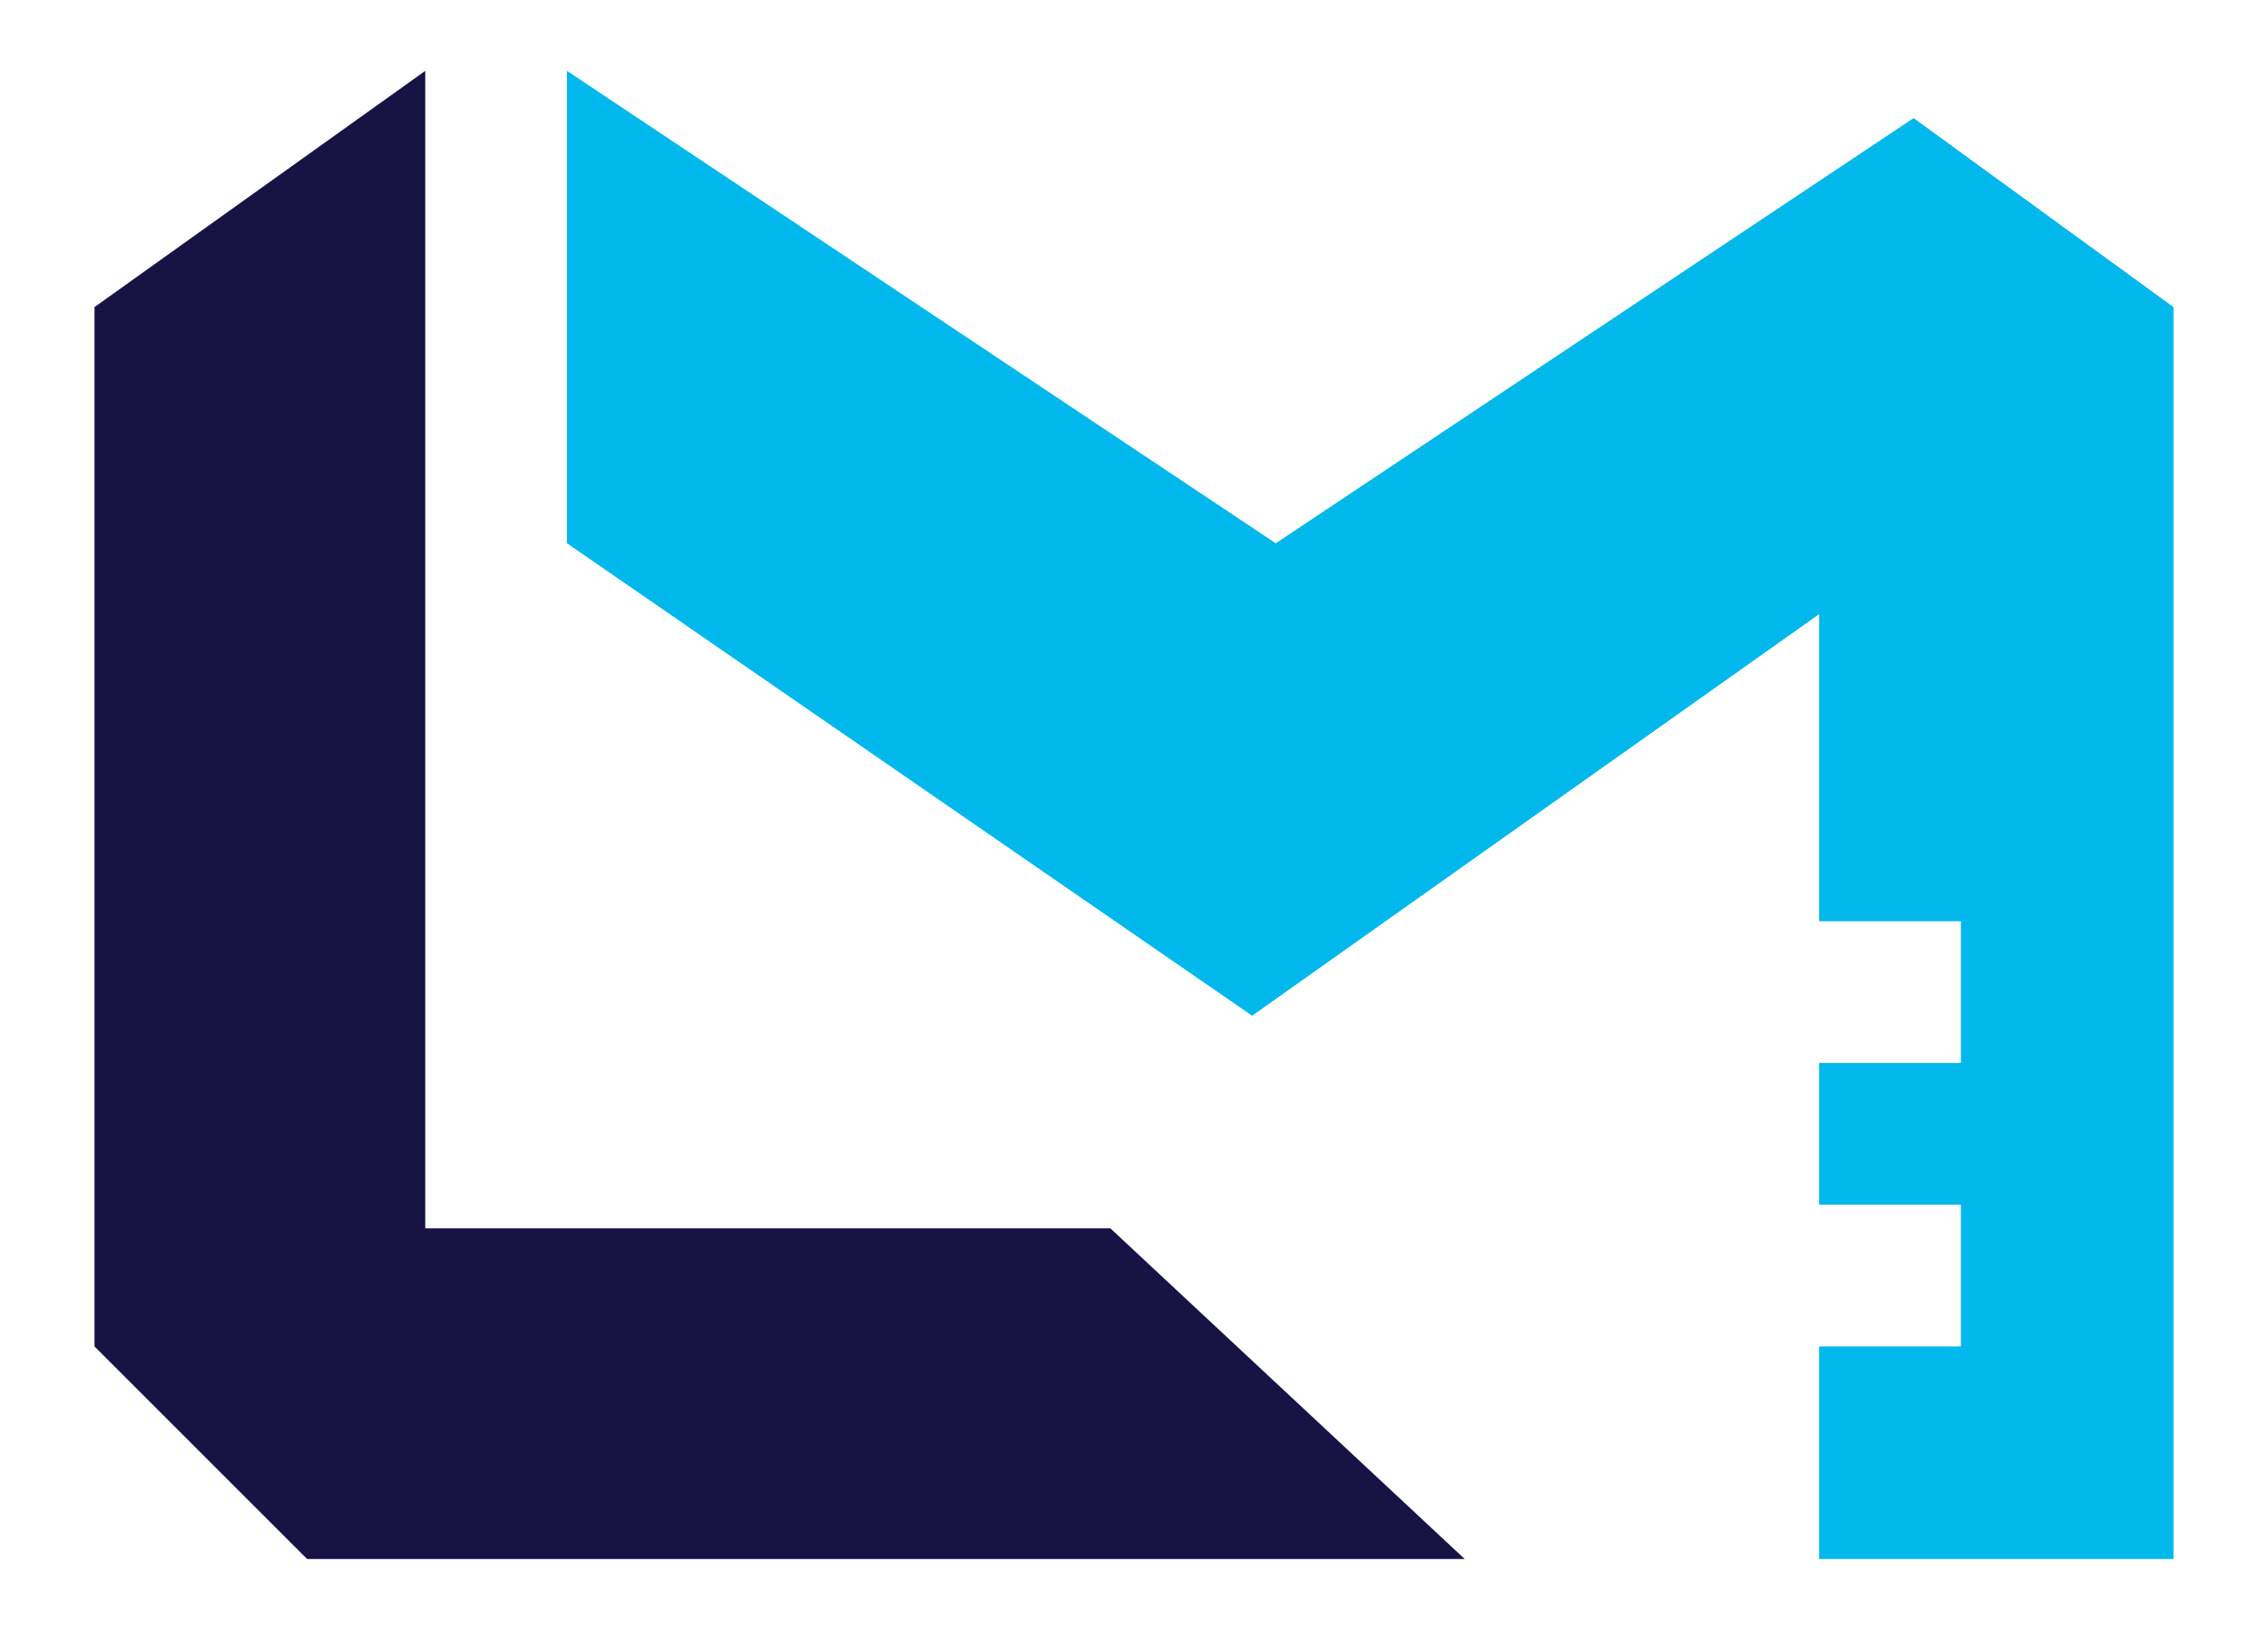
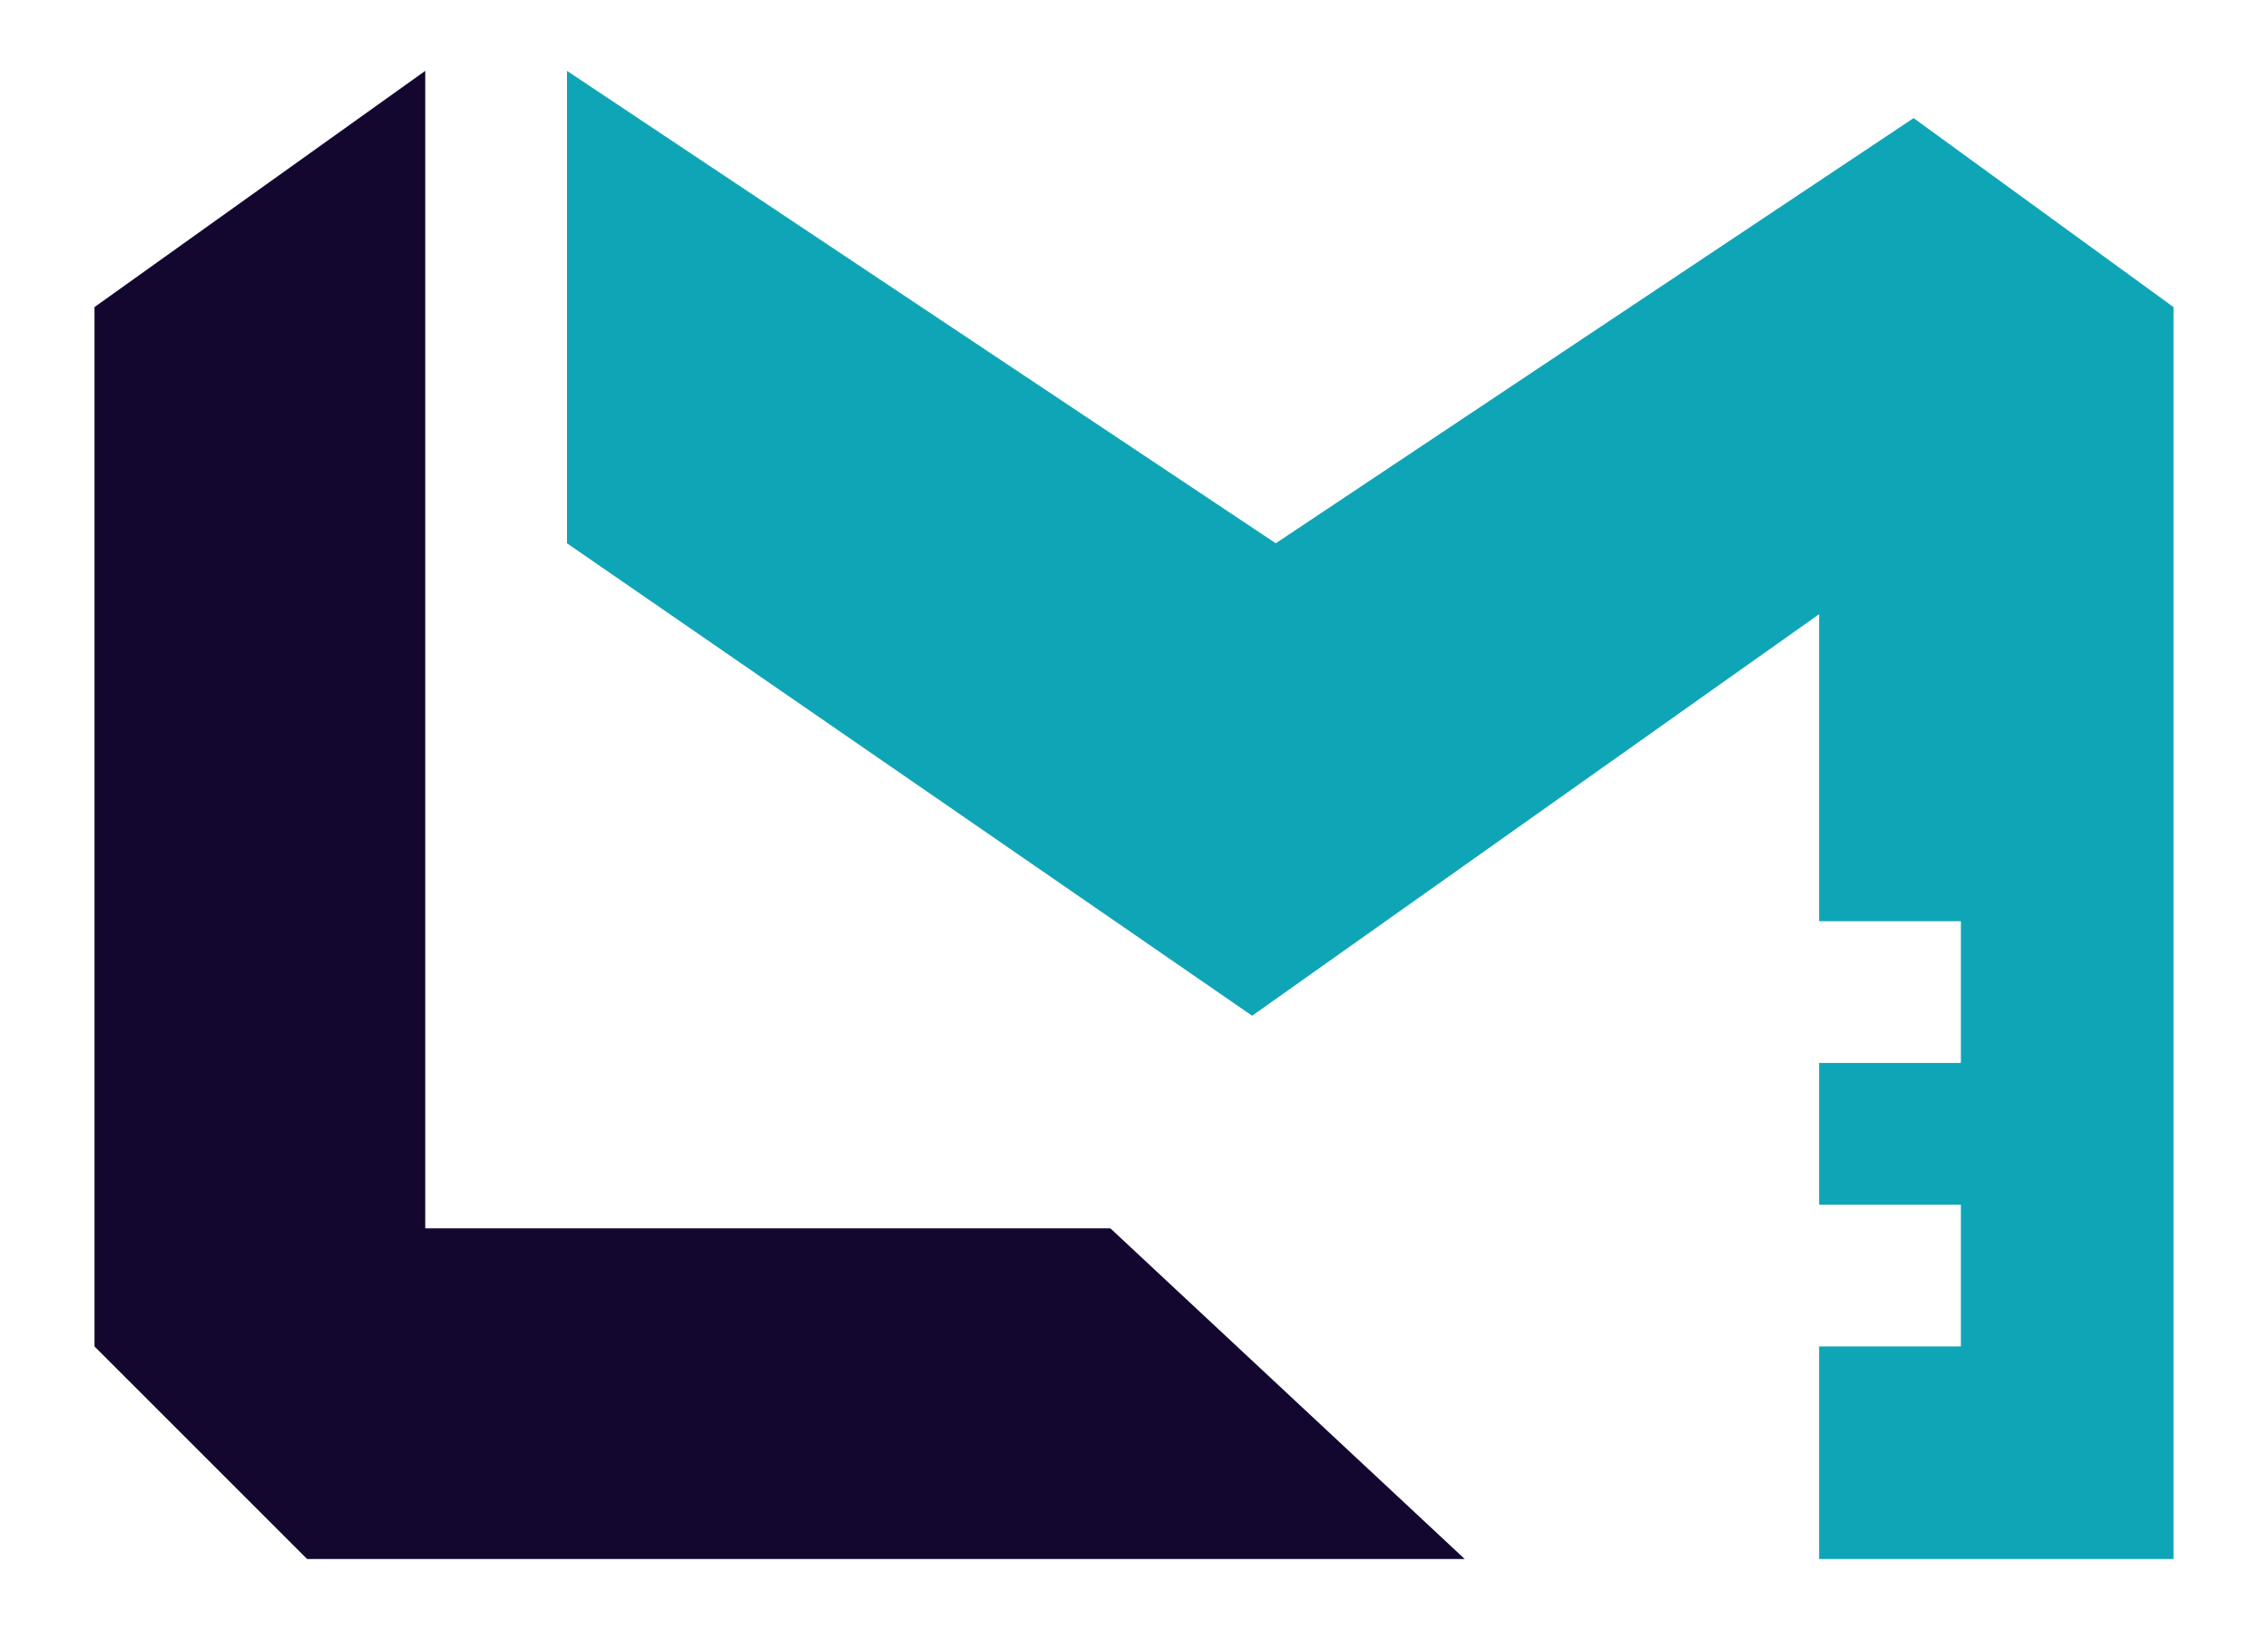
<svg xmlns="http://www.w3.org/2000/svg" viewBox="0 0 480 345">
-   <path fill="#171345" d="M20 65 90 15V260H235L310 330H65L20 285Z" />
-   <path fill="#00b8ec" d="M120 15 270 115 405 25 460 65V330H385V285H415V255H385V225H415V195H385V130L265 215 120 115Z" />
+   <path fill="#13072f" d="M20 65 90 15V260H235L310 330H65L20 285Z" />
+   <path fill="#0ea5b7" d="M120 15 270 115 405 25 460 65V330H385V285H415V255H385V225H415V195H385V130L265 215 120 115Z" />
</svg>
